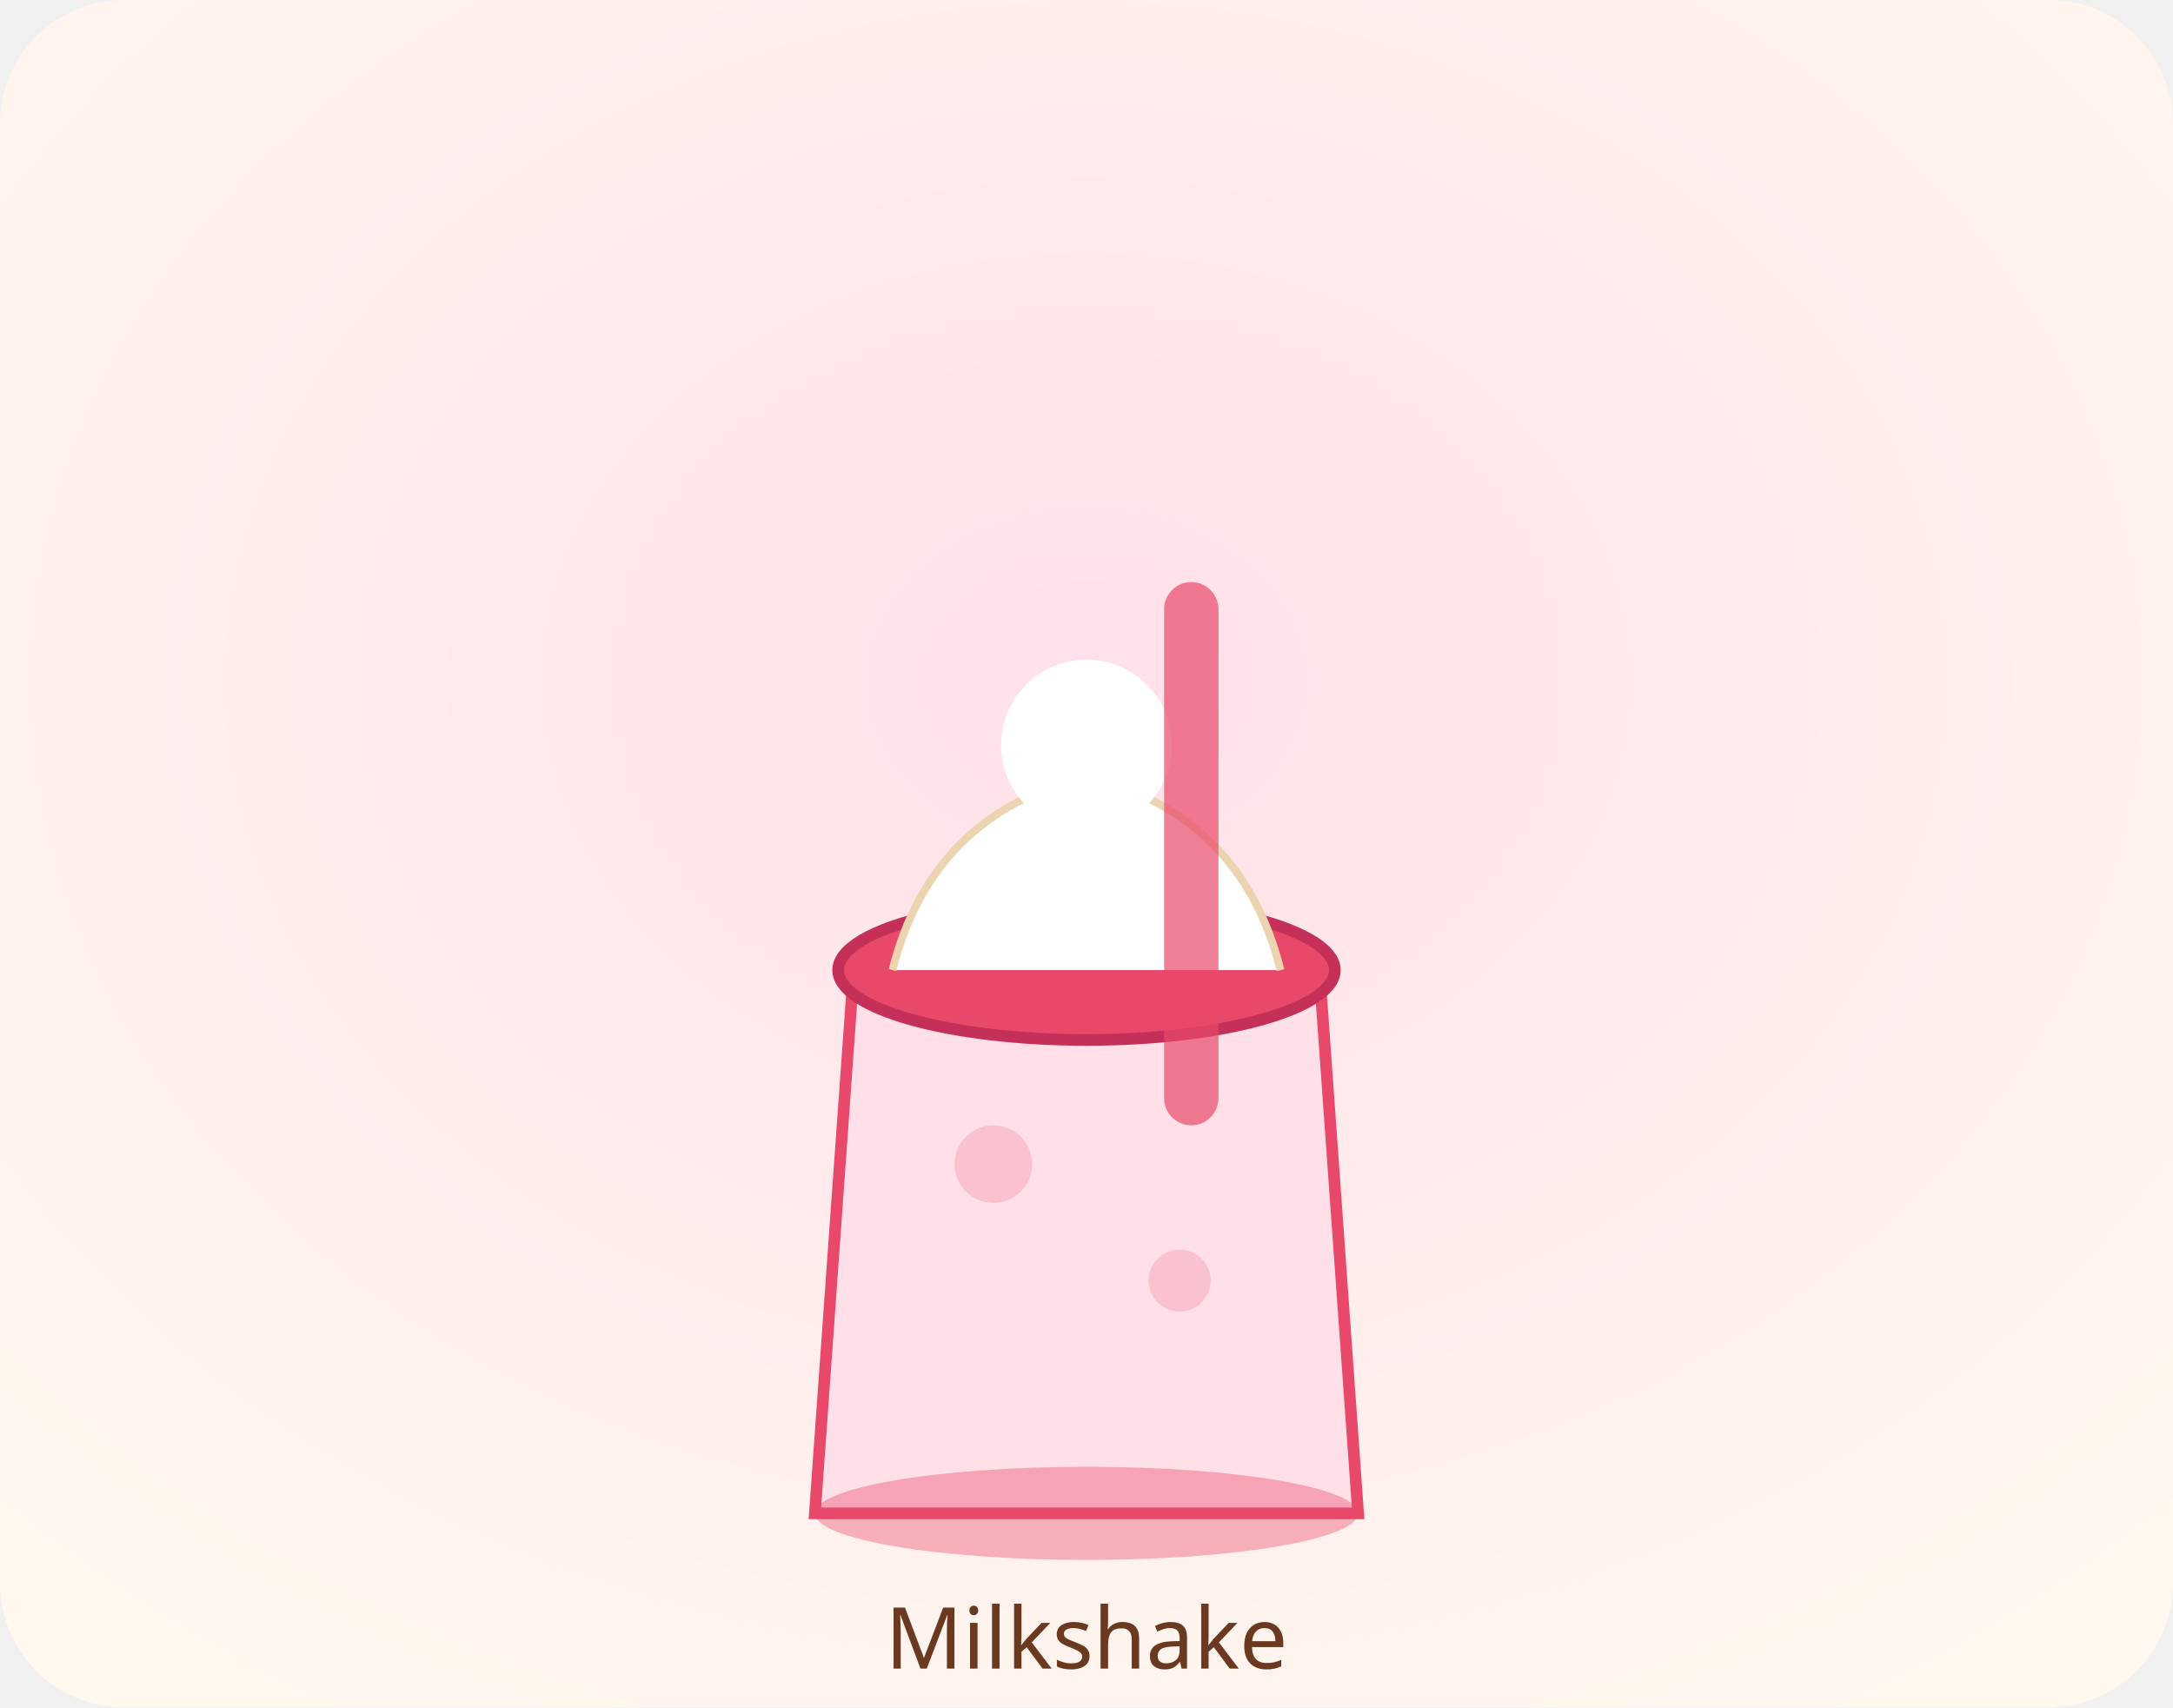
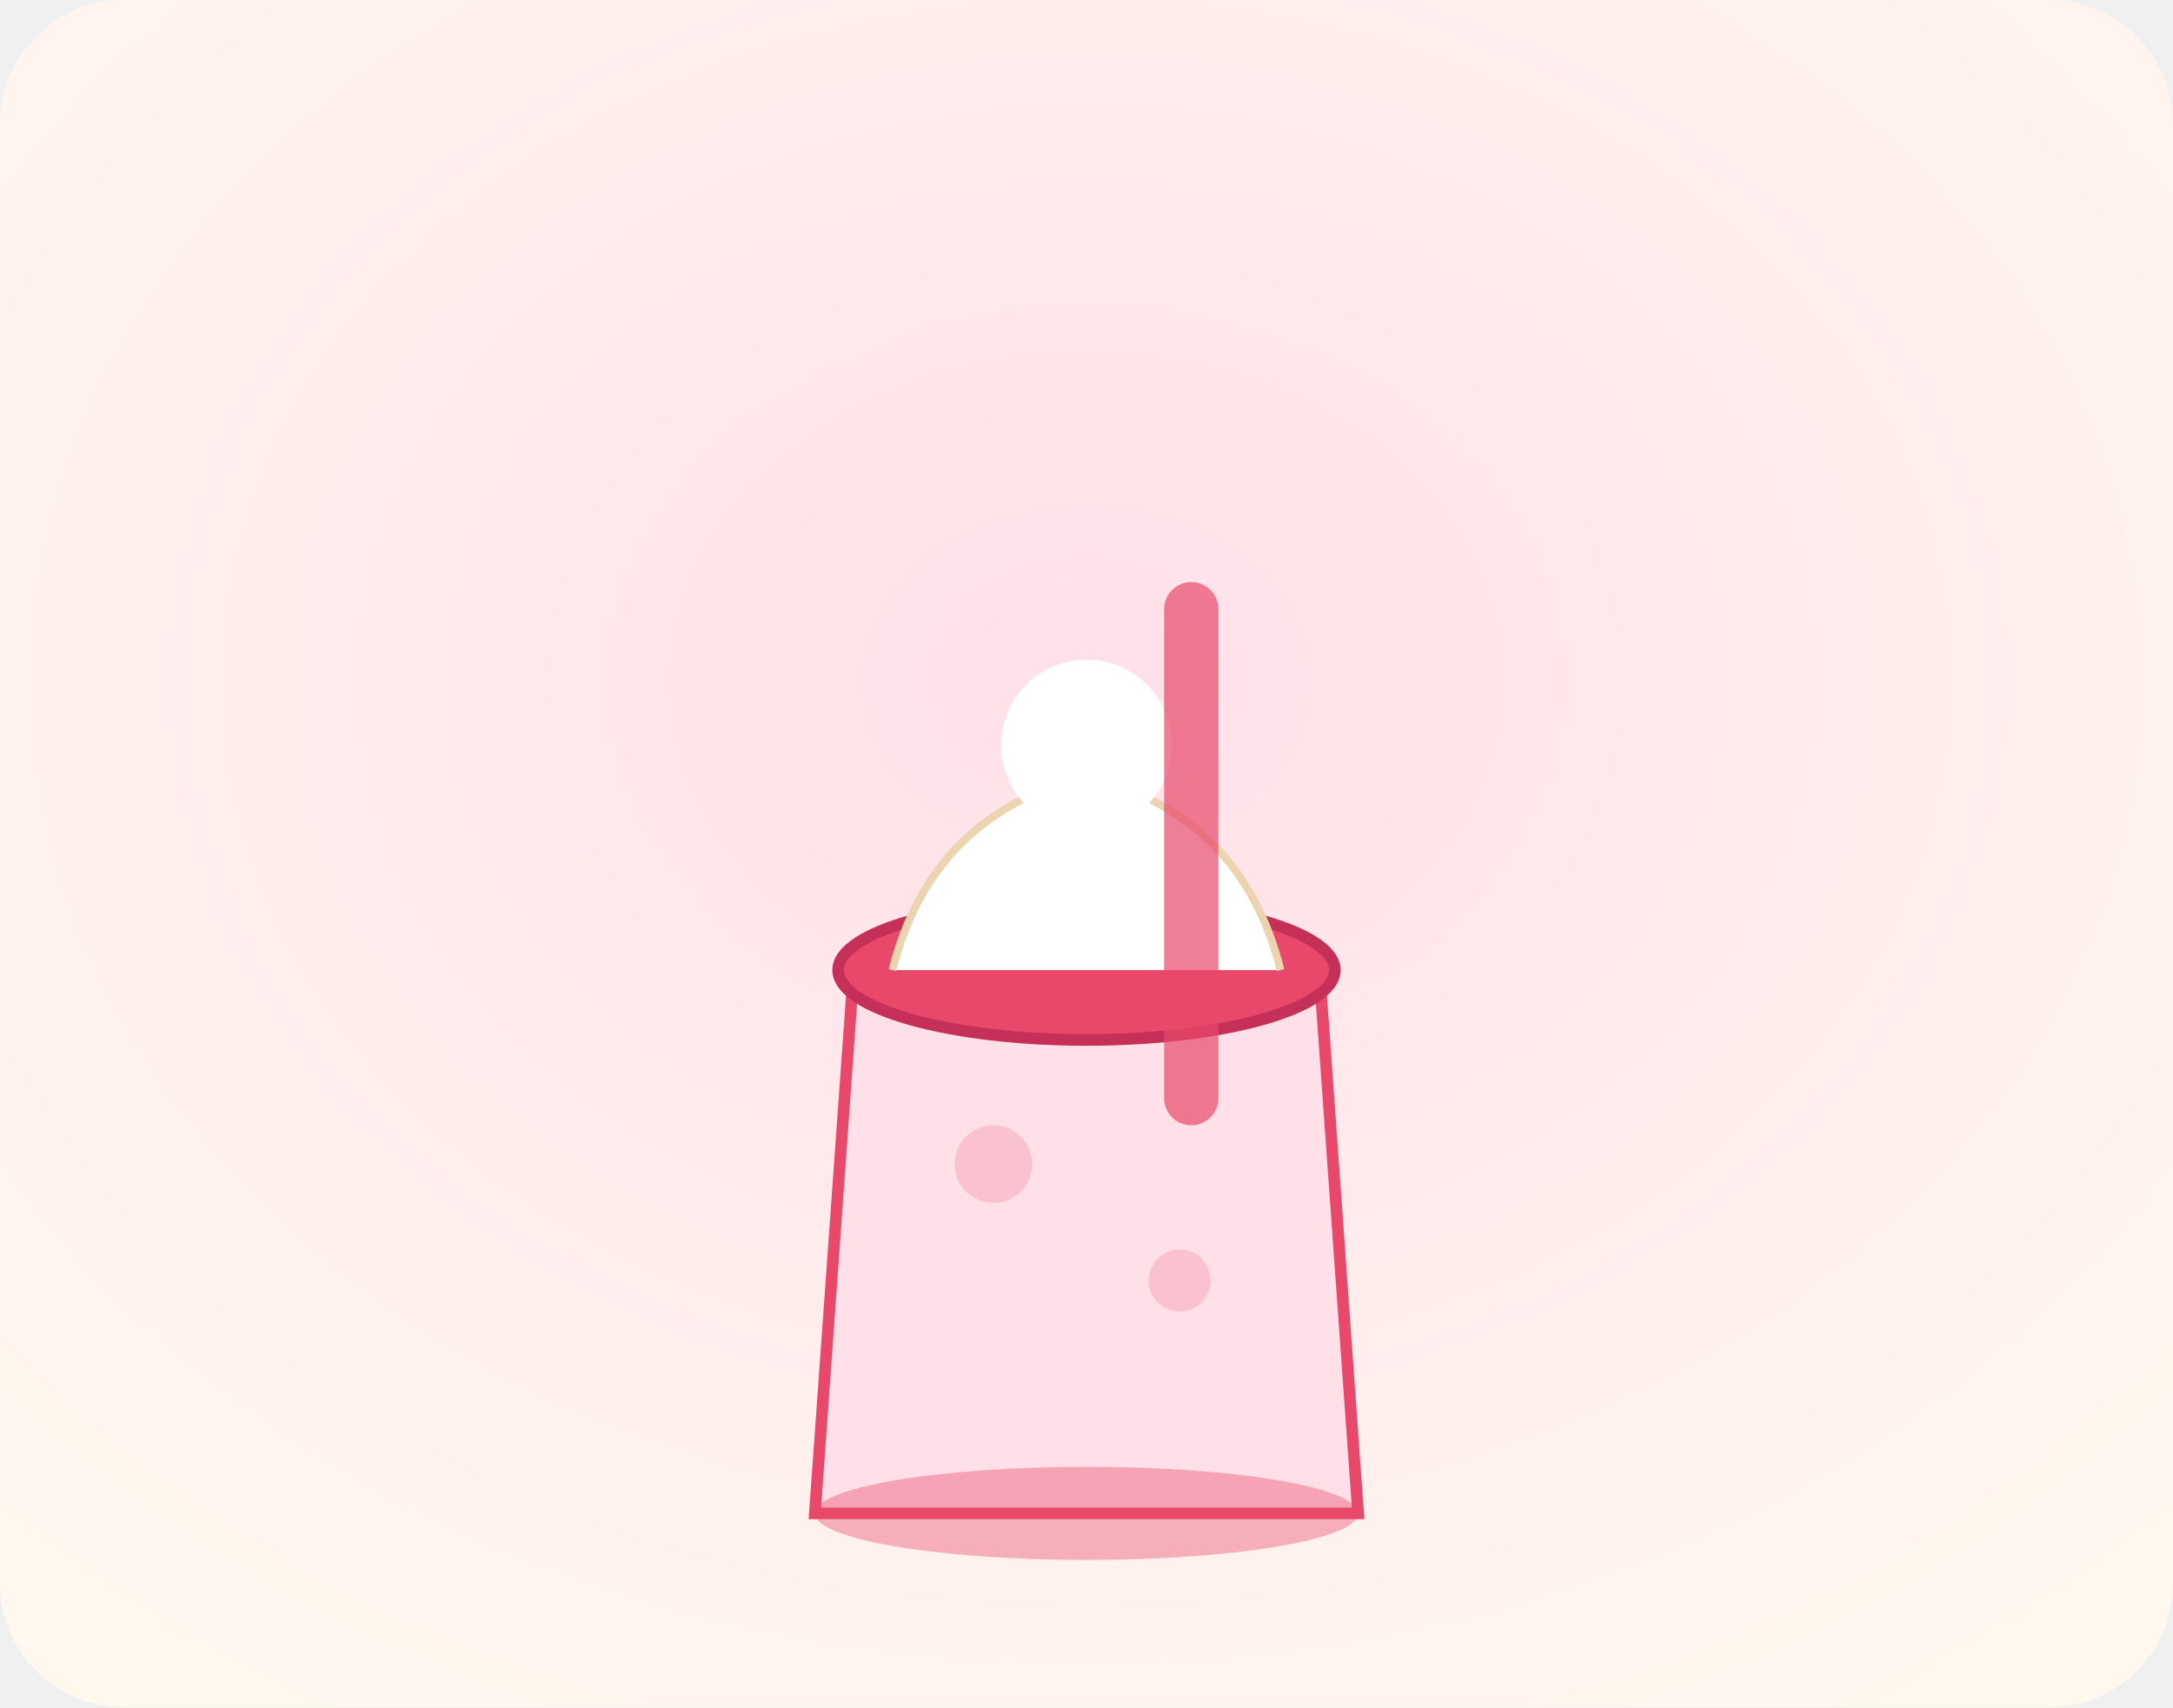
<svg xmlns="http://www.w3.org/2000/svg" viewBox="0 0 280 220">
  <defs>
    <radialGradient id="pbg" cx="50%" cy="40%" r="70%">
      <stop offset="0%" stop-color="#FFE0E9" />
      <stop offset="100%" stop-color="#FFF8EF" />
    </radialGradient>
  </defs>
  <rect width="280" height="220" rx="16" fill="url(#pbg)" />
  <path d="M105,195 L110,125 L170,125 L175,195 Z" fill="#FFE0E9" stroke="#E8486A" stroke-width="1.5" />
  <ellipse cx="140" cy="195" rx="35" ry="6" fill="#E8486A" opacity="0.4" />
  <ellipse cx="140" cy="125" rx="32" ry="9" fill="#E8486A" stroke="#C43057" stroke-width="1.5" />
  <path d="M115,125 Q120,105 140,100 Q160,105 165,125" fill="#fff" stroke="#EDD4B0" stroke-width="1" />
  <circle cx="140" cy="96" r="11" fill="#fff" />
  <rect x="150" y="75" width="7" height="70" rx="3.5" fill="#E8486A" opacity="0.7" />
  <circle cx="128" cy="150" r="5" fill="#E8486A" opacity="0.2" />
  <circle cx="152" cy="165" r="4" fill="#E8486A" opacity="0.2" />
-   <text x="140" y="215" text-anchor="middle" font-size="11" fill="#6B3820" font-family="sans-serif">Milkshake</text>
</svg>
